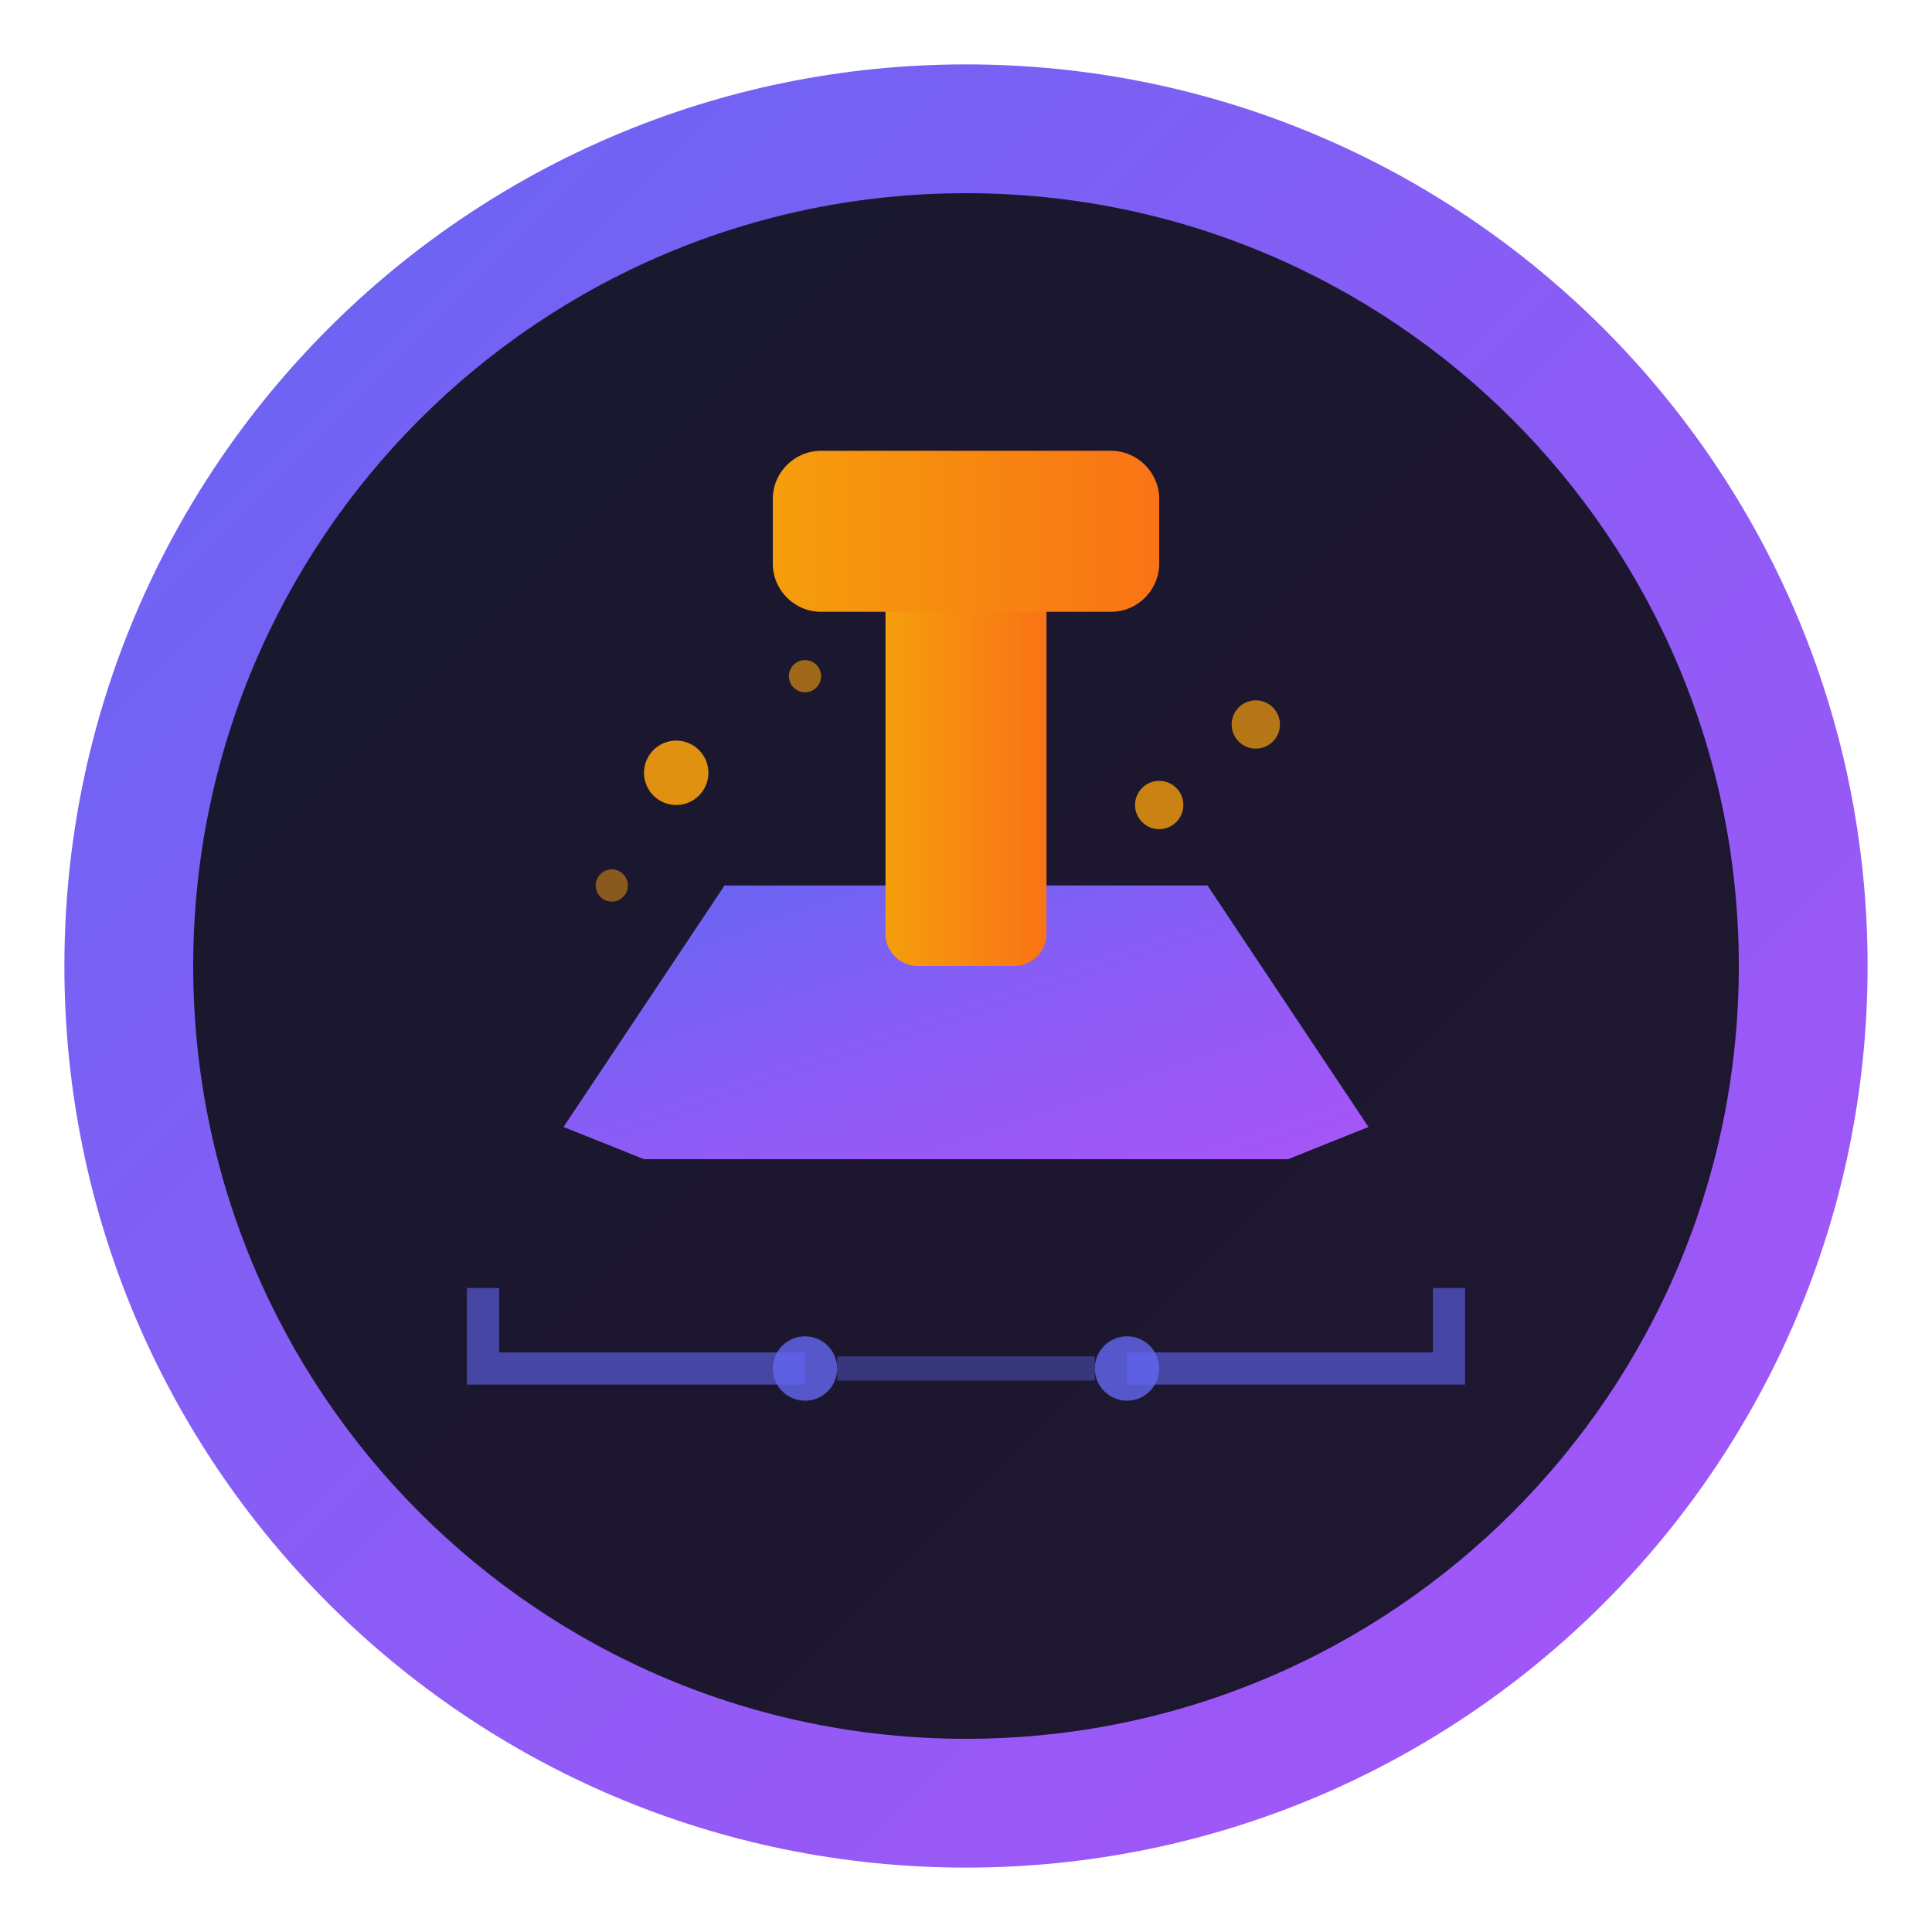
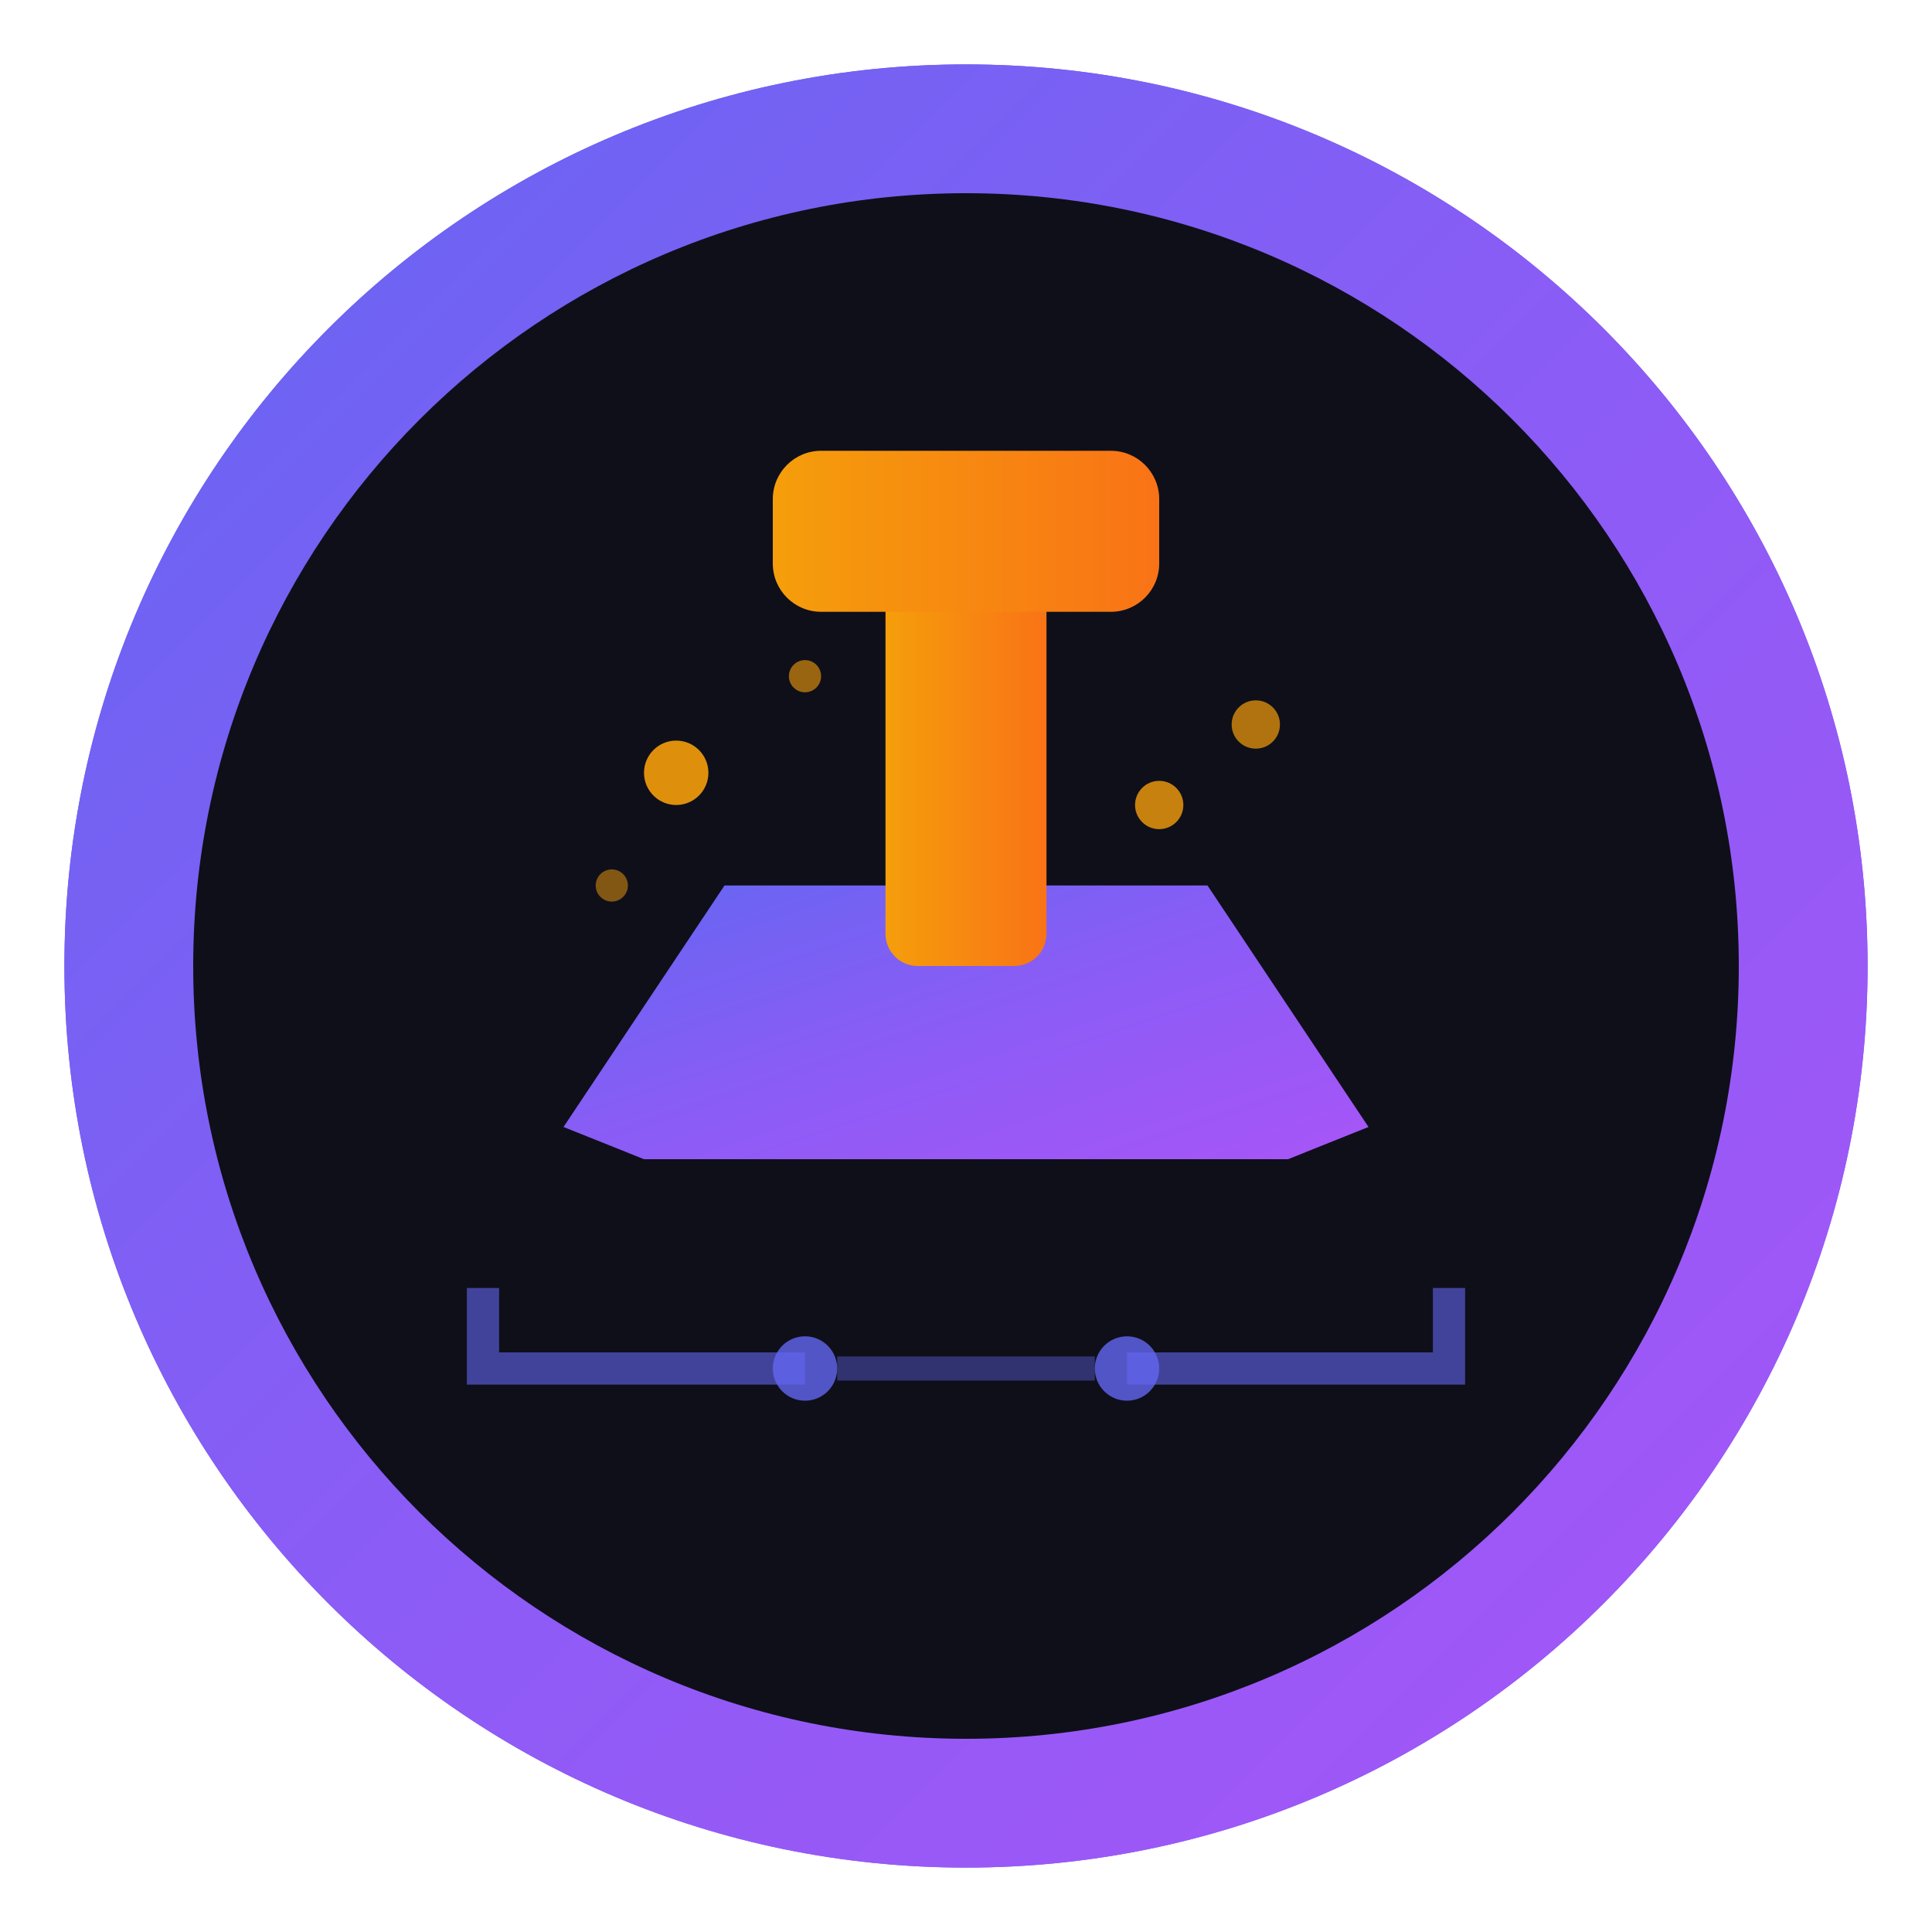
<svg xmlns="http://www.w3.org/2000/svg" viewBox="0 0 120 120" fill="none">
  <defs>
    <linearGradient id="brandGradient" x1="0%" y1="0%" x2="100%" y2="100%">
-       <stop offset="0%" style="stop-color:#6366f1" />
-       <stop offset="50%" style="stop-color:#8b5cf6" />
-       <stop offset="100%" style="stop-color:#a855f7" />
+       <stop offset="0%" stop-color="#6366f1" />
+       <stop offset="50%" stop-color="#8b5cf6" />
+       <stop offset="100%" stop-color="#a855f7" />
    </linearGradient>
    <linearGradient id="accentGradient" x1="0%" y1="0%" x2="100%" y2="0%">
-       <stop offset="0%" style="stop-color:#f59e0b" />
-       <stop offset="100%" style="stop-color:#f97316" />
+       <stop offset="0%" stop-color="#f59e0b" />
+       <stop offset="100%" stop-color="#f97316" />
    </linearGradient>
  </defs>
+   <circle cx="60" cy="60" r="56" fill="#6366f1" />
  <circle cx="60" cy="60" r="56" fill="url(#brandGradient)" />
-   <circle cx="60" cy="60" r="48" fill="#0f0f1a" opacity="0.9" />
+   <circle cx="60" cy="60" r="48" fill="#0f0f1a" />
  <path d="M35 70 L45 55 L75 55 L85 70 L80 72 L40 72 Z" fill="url(#brandGradient)" />
  <rect x="55" y="32" width="10" height="28" rx="2" fill="url(#accentGradient)" />
  <rect x="48" y="28" width="24" height="10" rx="3" fill="url(#accentGradient)" />
  <circle cx="42" cy="48" r="2" fill="#f59e0b" opacity="0.9" />
  <circle cx="78" cy="45" r="1.5" fill="#f59e0b" opacity="0.7" />
  <circle cx="50" cy="42" r="1" fill="#f59e0b" opacity="0.6" />
  <circle cx="72" cy="50" r="1.5" fill="#f59e0b" opacity="0.8" />
  <circle cx="38" cy="55" r="1" fill="#f59e0b" opacity="0.5" />
-   <path d="M30 80 L30 85 L50 85" stroke="#6366f1" stroke-width="2" fill="none" opacity="0.6" />
-   <path d="M90 80 L90 85 L70 85" stroke="#6366f1" stroke-width="2" fill="none" opacity="0.6" />
+   <path d="M30 80 L30 85 L50 85" stroke="#6366f1" stroke-width="2" opacity="0.6" />
+   <path d="M90 80 L90 85 L70 85" stroke="#6366f1" stroke-width="2" opacity="0.6" />
  <circle cx="50" cy="85" r="2" fill="#6366f1" opacity="0.8" />
  <circle cx="70" cy="85" r="2" fill="#6366f1" opacity="0.8" />
-   <path d="M52 85 L68 85" stroke="#6366f1" stroke-width="1.5" fill="none" opacity="0.4" />
+   <path d="M52 85 L68 85" stroke="#6366f1" stroke-width="1.5" opacity="0.4" />
</svg>
